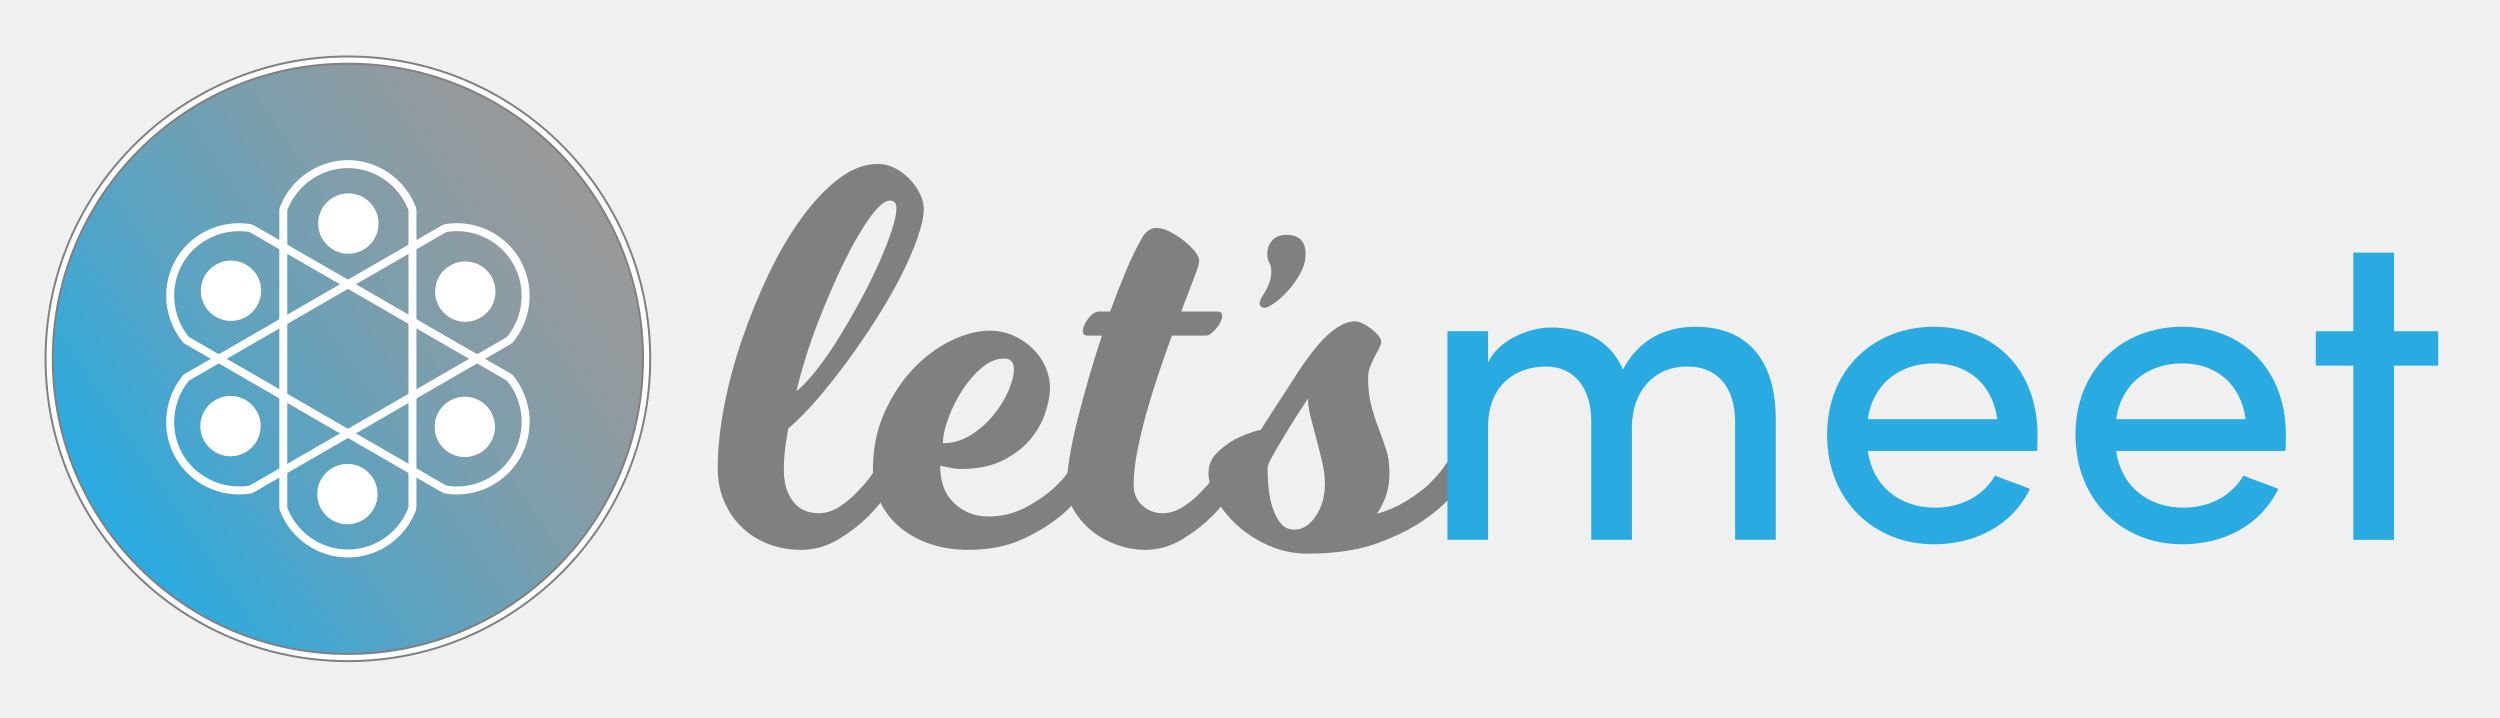
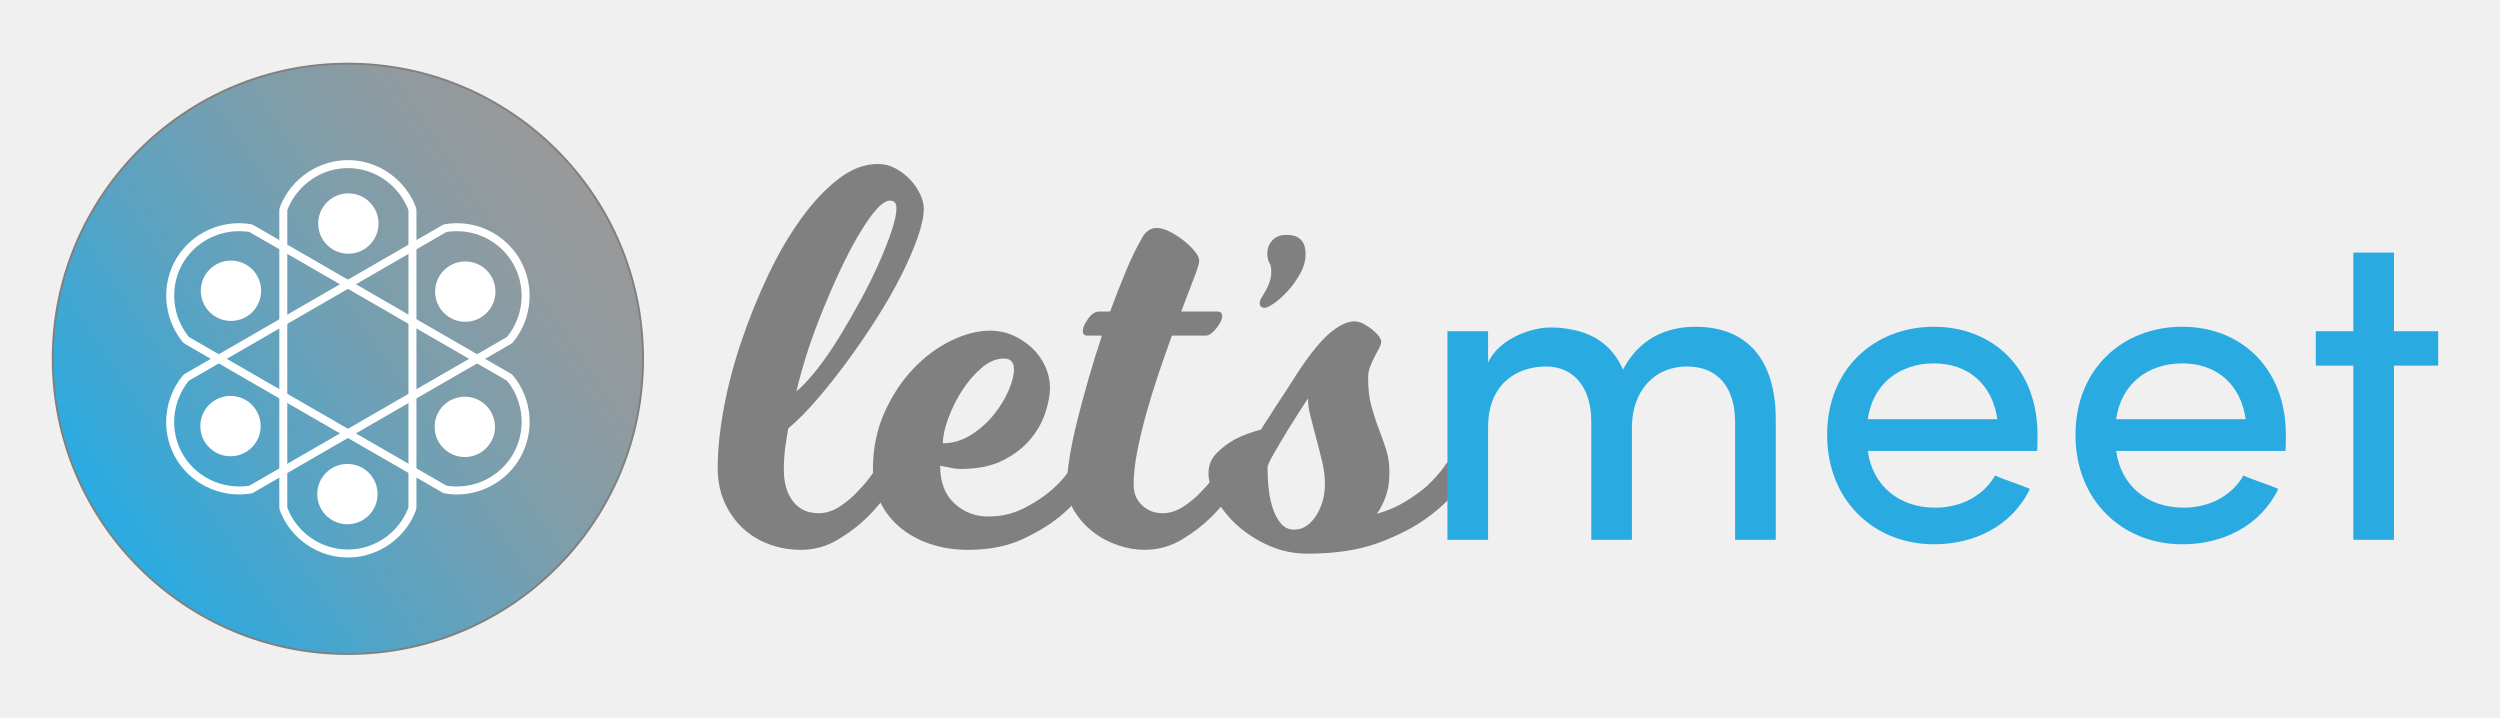
<svg xmlns="http://www.w3.org/2000/svg" version="1.1" id="katman_1" x="0px" y="0px" viewBox="0 0 3762 1080" style="enable-background:new 0 0 3762 1080;" xml:space="preserve">
  <style type="text/css">
	.st0{fill:#FFFFFF;stroke:#808080;stroke-width:3;stroke-miterlimit:10;}
	.st1{fill:url(#SVGID_1_);stroke:#808080;stroke-width:3;stroke-miterlimit:10;}
	.st2{fill:none;stroke:#FFFFFF;stroke-width:12;stroke-linecap:round;stroke-linejoin:round;stroke-miterlimit:10;}
	.st3{fill:#FFFFFF;}
	.st4{fill:#808080;}
	.st5{fill:#29ABE2;}
	.st6{fill:url(#SVGID_2_);stroke:#808080;stroke-width:3;stroke-miterlimit:10;}
</style>
  <g>
-     <circle class="st0" cx="523.5" cy="539.94" r="454.94" />
    <linearGradient id="SVGID_1_" gradientUnits="userSpaceOnUse" x1="894.202" y1="292.708" x2="155.171" y2="785.592">
      <stop offset="0" style="stop-color:#999999" />
      <stop offset="0.153" style="stop-color:#919A9E" />
      <stop offset="0.389" style="stop-color:#7C9EAC" />
      <stop offset="0.679" style="stop-color:#58A3C3" />
      <stop offset="1" style="stop-color:#29ABE2" />
    </linearGradient>
    <circle class="st1" cx="523.5" cy="539.94" r="444.11" />
    <g>
      <g>
        <path class="st2" d="M426.31,316.93v446.08c0,1.19,0.21,2.37,0.63,3.48c15.45,40.11,54.31,66.7,97.25,66.41     c42.44-0.29,80.57-26.78,95.84-66.41c0.43-1.11,0.63-2.29,0.63-3.48V316.92c0-1.21-0.21-2.41-0.65-3.53     c-15.22-38.77-51.9-64.99-92.98-66.39c-43.55-1.48-83.85,25.21-100.07,66.38C426.53,314.5,426.31,315.71,426.31,316.93z" />
        <path class="st2" d="M281.79,512.58L668.1,735.62c1.03,0.59,2.16,1.01,3.33,1.19c42.46,6.68,84.92-13.68,106.14-51.02     c20.97-36.9,17.1-83.17-9.6-116.2c-0.75-0.92-1.67-1.69-2.7-2.29L378.95,344.26c-1.05-0.6-2.19-1.02-3.39-1.2     c-41.19-6.21-82.24,12.46-103.98,47.33c-23.06,36.97-20.09,85.22,7.45,119.85C279.79,511.18,280.73,511.98,281.79,512.58z" />
        <path class="st2" d="M378.95,735.67l386.31-223.04c1.03-0.59,1.95-1.36,2.7-2.29c27.01-33.43,30.61-80.38,8.89-117.43     c-21.47-36.61-63.48-56.39-105.43-49.79c-1.17,0.18-2.3,0.6-3.33,1.19L281.77,567.36c-1.05,0.6-1.98,1.39-2.73,2.33     c-25.97,32.57-30.33,77.45-11,113.72c20.49,38.45,63.76,60.01,107.52,53.47C376.75,736.7,377.9,736.28,378.95,735.67z" />
      </g>
      <g>
        <circle class="st3" cx="524.2" cy="336.37" r="45.4" />
        <circle class="st3" cx="522.78" cy="743.52" r="45.4" />
        <circle class="st3" cx="347.57" cy="437.53" r="45.4" />
        <circle class="st3" cx="699.46" cy="642.34" r="45.4" />
        <circle class="st3" cx="346.85" cy="641.18" r="45.4" />
        <circle class="st3" cx="700.16" cy="438.83" r="45.4" />
      </g>
    </g>
  </g>
  <g>
    <path class="st4" d="M1205.01,827.39c-16.45,0-32.22-2.75-47.29-8.23c-15.09-5.48-28.38-13.57-39.89-24.26   c-11.51-10.69-20.7-23.71-27.55-39.07c-6.85-15.34-10.28-32.62-10.28-51.82c0-27.41,3.16-57.84,9.46-91.29   c6.29-33.44,15.21-67.03,26.73-100.75c11.51-33.72,24.8-66.48,39.89-98.29c15.07-31.79,31.66-60.16,49.76-85.12   c18.09-24.95,36.87-44.83,56.34-59.63c19.46-14.81,39.07-22.21,58.81-22.21c9.31,0,18.09,2.2,26.32,6.58   c8.23,4.4,15.48,9.87,21.8,16.45c6.3,6.58,11.37,13.86,15.21,21.8c3.83,7.95,5.76,15.5,5.76,22.62c0,11.51-3.16,26.19-9.46,44   c-6.31,17.82-14.67,37.01-25.08,57.57c-10.42,20.57-22.62,41.82-36.6,63.74c-13.98,21.94-28.52,43.18-43.59,63.74   c-15.09,20.56-30.3,39.76-45.65,57.57c-15.36,17.83-29.89,32.49-43.59,44c-1.1,6.58-2.2,13.44-3.29,20.56   c-1.11,6.04-1.93,12.75-2.47,20.15c-0.55,7.41-0.82,14.68-0.82,21.8c0,19.2,4.52,34.83,13.57,46.88   c9.05,12.07,22.06,18.1,39.07,18.1c10.96,0,21.8-3.56,32.49-10.69c10.69-7.12,20.15-15.35,28.38-24.68   c9.87-9.87,18.91-21.66,27.14-35.37c0.54-1.64,1.92-3.56,4.11-5.76c1.09-1.09,2.74-2.32,4.93-3.7c2.18-1.36,4.65-2.06,7.4-2.06   c4.38,0,8.35,1.65,11.93,4.93c3.56,3.29,5.35,7.14,5.35,11.52c0,2.2-0.41,4.25-1.23,6.17c-0.82,1.93-1.79,3.99-2.88,6.17   c-1.11,2.2-2.2,4.67-3.29,7.41c-12.07,19.2-25.5,36.19-40.3,50.99c-12.62,12.62-27.55,24.13-44.83,34.54   S1225.29,827.39,1205.01,827.39z M1348.95,313.35c0-7.67-3.29-11.52-9.87-11.52c-7.69,0-17.68,8.51-30.02,25.5   c-12.34,17-25.23,39.21-38.66,66.62c-13.44,27.42-26.73,58.12-39.89,92.11c-13.16,34.01-23.85,68.27-32.08,102.81   c9.32-7.67,19.6-18.64,30.84-32.9c11.23-14.25,22.34-30.29,33.31-48.11c10.96-17.81,21.66-36.32,32.08-55.52   c10.41-19.19,19.6-37.69,27.55-55.52c7.94-17.81,14.39-34.13,19.33-48.94C1346.48,333.09,1348.95,321.58,1348.95,313.35z" />
    <path class="st4" d="M1640.1,726.23c-12.07,19.2-27.14,36.19-45.24,50.99c-15.36,12.62-34.42,24.13-57.16,34.54   c-22.76,10.41-49.76,15.63-81.01,15.63c-20.84,0-40.03-3.02-57.57-9.05c-17.55-6.02-32.63-14.39-45.24-25.08   c-12.62-10.69-22.49-23.44-29.61-38.24c-7.12-14.81-10.69-30.97-10.69-48.53c0-31.25,5.76-59.76,17.27-85.54   c11.51-25.76,26.04-47.83,43.59-66.21c17.54-18.36,36.6-32.49,57.16-42.35c20.56-9.87,39.89-14.81,57.98-14.81   c12.61,0,24.39,2.47,35.37,7.4c10.96,4.94,20.56,11.39,28.79,19.33c8.23,7.95,14.66,17.14,19.33,27.55   c4.65,10.42,6.99,21.11,6.99,32.08c0,9.87-2.2,21.79-6.58,35.78c-4.39,13.98-11.66,27.28-21.8,39.89   c-10.15,12.62-23.85,23.44-41.12,32.49c-17.27,9.05-38.8,13.57-64.56,13.57c-6.04,0-12.34-0.82-18.92-2.47   c-3.84-0.54-7.95-1.36-12.34-2.47c0,24.68,7.12,43.59,21.38,56.75c14.25,13.16,31.25,19.74,50.99,19.74   c19.19,0,36.73-3.97,52.64-11.93c15.9-7.94,29.33-16.58,40.3-25.91c13.16-10.96,24.39-23.57,33.72-37.83   c0.54-1.64,1.91-3.56,4.11-5.76c1.09-1.09,2.74-2.32,4.93-3.7c2.18-1.36,4.65-2.06,7.4-2.06c4.38,0,8.36,1.65,11.93,4.93   c3.56,3.29,5.35,7.14,5.35,11.52c0,2.2-0.41,4.25-1.23,6.17c-0.82,1.93-1.79,3.99-2.88,6.17   C1642.28,721.03,1641.19,723.49,1640.1,726.23z M1418.85,667.01c14.8,0,28.79-4.12,41.95-12.34c13.16-8.22,24.53-18.22,34.13-30.02   c9.59-11.78,17.13-23.98,22.62-36.6c5.47-12.61,8.22-23.3,8.22-32.08c0-10.96-4.93-16.45-14.8-16.45   c-11.51,0-22.76,4.67-33.72,13.98c-10.98,9.33-20.7,20.57-29.2,33.72c-8.51,13.16-15.5,27.14-20.97,41.94   C1421.59,643.98,1418.85,656.6,1418.85,667.01z" />
    <path class="st4" d="M1749.48,772.29c10.96,0,21.79-3.56,32.49-10.69c10.69-7.12,20.15-15.35,28.38-24.68   c9.87-9.87,18.92-21.66,27.14-35.37c0.54-1.64,1.91-3.56,4.11-5.76c1.09-1.09,2.74-2.32,4.93-3.7c2.18-1.36,4.65-2.06,7.4-2.06   c4.38,0,8.35,1.65,11.93,4.93c3.56,3.29,5.35,7.14,5.35,11.52c0,2.2-0.41,4.25-1.23,6.17c-0.82,1.93-1.79,3.99-2.88,6.17   c-1.11,2.2-2.2,4.67-3.29,7.41c-12.07,19.2-25.5,36.19-40.3,50.99c-12.62,12.62-27.55,24.13-44.82,34.54s-36.06,15.63-56.34,15.63   c-13.16,0-26.6-2.34-40.3-6.99c-13.71-4.65-26.19-11.37-37.42-20.15c-11.25-8.76-20.56-19.19-27.96-31.25   c-7.4-12.06-11.1-25.22-11.1-39.48c0-11.51,1.37-25.62,4.11-42.35c2.75-16.72,6.58-34.96,11.51-54.69   c4.94-19.74,10.55-40.57,16.86-62.51c6.3-21.92,13.02-43.59,20.15-64.98h-22.21c-4.39,0-6.58-2.47-6.58-7.4   c0-4.38,2.6-10.28,7.81-17.68c5.2-7.4,10.82-11.1,16.86-11.1h16.45c8.22-22.48,16.31-43.18,24.26-62.09   c7.94-18.92,15.76-34.96,23.44-48.12c2.18-4.38,5.2-8.08,9.05-11.1c3.83-3.01,8.23-4.52,13.16-4.52c6.03,0,12.75,1.92,20.15,5.76   c7.4,3.84,14.4,8.36,20.97,13.57c6.58,5.22,12.05,10.56,16.45,16.04c4.38,5.49,6.58,10.15,6.58,13.98c0,3.84-2.61,12.48-7.81,25.91   c-5.22,13.44-11.65,30.31-19.33,50.58h55.11c4.38,0,6.58,2.47,6.58,7.4c0,2.2-0.82,4.93-2.47,8.23c-1.64,3.29-3.7,6.45-6.17,9.46   c-2.47,3.02-5.07,5.63-7.81,7.82c-2.75,2.2-5.49,3.29-8.23,3.29h-50.99c-6.58,18.1-13.3,37.3-20.15,57.58   c-6.86,20.29-13.03,40.3-18.51,60.04c-5.49,19.74-10.01,38.8-13.57,57.17c-3.57,18.38-5.35,34.95-5.35,49.75   c0,12.62,4.24,22.91,12.75,30.84C1727.13,768.32,1737.41,772.29,1749.48,772.29z" />
    <path class="st4" d="M2200.18,726.23c-13.71,20.29-31.54,38.12-53.46,53.46c-18.65,13.71-42.64,26.05-71.97,37.01   c-29.34,10.96-65.12,16.45-107.33,16.45c-20.29,0-39.48-3.98-57.57-11.93c-18.1-7.94-33.86-17.95-47.29-30.02   c-13.44-12.05-24.13-25.21-32.08-39.48c-7.94-14.25-11.93-27.41-11.93-39.48c0-12.05,4.11-22.21,12.34-30.43   s17.27-15.07,27.14-20.56c11.51-6.03,24.67-10.96,39.48-14.8c3.29-5.48,7.67-12.34,13.16-20.57c4.38-7.12,10.14-16.04,17.27-26.73   c7.12-10.69,15.34-23.44,24.68-38.25c19.19-29.06,35.64-49.21,49.35-60.45c13.7-11.23,25.77-16.87,36.19-16.87   c4.38,0,8.91,1.23,13.57,3.7c4.65,2.47,9.05,5.35,13.16,8.64c4.11,3.29,7.4,6.58,9.87,9.87s3.7,6.04,3.7,8.23   c0,2.75-1.11,6.17-3.29,10.28c-2.2,4.11-4.52,8.51-6.99,13.16c-2.47,4.66-4.67,9.6-6.58,14.8c-1.93,5.22-2.88,10.56-2.88,16.04   c0,16.45,1.64,30.71,4.93,42.77c3.29,12.06,6.99,23.44,11.1,34.13s7.81,21.12,11.1,31.26c3.29,10.15,4.94,21.52,4.94,34.13   c0,10.97-0.97,20.15-2.88,27.55c-1.93,7.4-4.25,13.85-6.99,19.33c-2.75,6.04-5.76,11.25-9.05,15.63   c15.9-4.38,30.29-10.55,43.18-18.5c12.88-7.94,23.71-15.76,32.49-23.44c9.87-9.32,18.64-19.19,26.32-29.61   c0.54-1.64,1.91-3.56,4.11-5.76c1.09-1.09,2.74-2.32,4.93-3.7c2.18-1.36,4.65-2.06,7.4-2.06c4.38,0,8.35,1.65,11.93,4.93   c3.56,3.29,5.35,7.14,5.35,11.52c0,2.2-0.41,4.25-1.23,6.17c-0.82,1.93-1.79,3.99-2.88,6.17   C2202.37,721.03,2201.28,723.49,2200.18,726.23z M1968.25,599.57c-11.51,17.56-21.67,33.45-30.43,47.7   c-7.69,12.62-14.67,24.4-20.97,35.37c-6.31,10.97-9.46,17.82-9.46,20.56c0,12.07,0.68,23.72,2.05,34.96   c1.36,11.25,3.7,21.26,6.99,30.02c3.29,8.78,7.4,15.77,12.34,20.97c4.93,5.22,11.23,7.81,18.92,7.81   c12.61,0,23.44-6.85,32.49-20.56c9.05-13.7,13.57-29.88,13.57-48.53c0-10.41-1.37-21.38-4.11-32.9   c-2.75-11.51-5.63-22.88-8.63-34.13c-3.02-11.23-5.9-22.21-8.64-32.9C1969.61,617.25,1968.25,607.79,1968.25,599.57z" />
    <g>
      <path class="st5" d="M2455.72,642.95v169.39h-61.17V634.21c0-51.76-26.89-82.68-67.89-82.68c-43.69,0-87.38,25.55-87.38,91.42    v169.39h-61.17V498.43h61.17v47.05c16.13-34.95,61.17-50.41,86.71-52.43c12.1-0.67,23.53,0,34.28,2.02    c39.66,6.05,67.22,26.89,82.01,61.17c28.9-55.79,78.64-64.53,108.89-64.53c78.64,0,120.99,50.41,120.99,139.14v181.49h-61.17    V634.88c0-51.76-26.22-83.35-71.92-83.35C2487.31,551.53,2455.72,590.51,2455.72,642.95z" />
      <path class="st5" d="M3065.39,678.57h-254.76c7.39,53.1,47.72,85.37,101.5,85.37c37.64,0,71.93-16.81,90.07-48.4    c16.13,7.39,35.63,12.78,52.43,20.16c-26.89,55.79-83.35,83.35-144.52,83.35c-89.4,0-160.65-65.2-160.65-164.68    c0-99.49,71.25-162.67,160.65-162.67c89.4,0,155.95,63.18,155.95,162.67C3066.06,661.76,3066.06,671.18,3065.39,678.57z     M3005.56,630.85c-7.39-53.1-44.36-84.03-95.45-84.03c-51.76,0-92.09,30.92-99.48,84.03H3005.56z" />
      <path class="st5" d="M3439.12,678.57h-254.76c7.39,53.1,47.73,85.37,101.5,85.37c37.64,0,71.93-16.81,90.07-48.4    c16.13,7.39,35.62,12.78,52.43,20.16c-26.89,55.79-83.35,83.35-144.52,83.35c-89.4,0-160.65-65.2-160.65-164.68    c0-99.49,71.25-162.67,160.65-162.67c89.4,0,155.95,63.18,155.95,162.67C3439.79,661.76,3439.79,671.18,3439.12,678.57z     M3379.29,630.85c-7.39-53.1-44.36-84.03-95.45-84.03c-51.76,0-92.09,30.92-99.49,84.03H3379.29z" />
      <path class="st5" d="M3669,498.43v51.76h-66.55v262.15h-61.17V550.19h-56.46v-51.76h56.46V380.12h61.17v118.31H3669z" />
    </g>
    <g>
      <path class="st4" d="M1907.05,381.68c0-7.97,2.54-14.67,7.61-20.1c5.08-5.43,12.14-8.15,21.19-8.15c19.2,0,28.79,9.59,28.79,28.79    c0,9.78-2.62,19.47-7.88,29.06c-5.25,9.59-11.41,18.29-18.47,26.08c-7.06,7.79-13.94,14.03-20.64,18.75    c-6.7,4.7-11.49,7.06-14.4,7.06c-5.07,0-7.61-2.36-7.61-7.06c0-2.54,0.91-5.26,2.72-8.15c1.82-2.9,3.8-6.25,5.98-10.05    s4.17-8.15,5.98-13.04c1.82-4.89,2.72-10.59,2.72-17.11c0-5.08-0.99-9.24-2.99-12.49C1908.05,392,1907.05,387.47,1907.05,381.68z" />
    </g>
  </g>
  <g>
    <circle class="st0" cx="-3370.5" cy="-2149" r="478.5" />
    <linearGradient id="SVGID_2_" gradientUnits="userSpaceOnUse" x1="-2980.602" y1="-2409.036" x2="-3757.902" y2="-1890.628">
      <stop offset="0" style="stop-color:#999999" />
      <stop offset="0.153" style="stop-color:#919A9E" />
      <stop offset="0.389" style="stop-color:#7C9EAC" />
      <stop offset="0.679" style="stop-color:#58A3C3" />
      <stop offset="1" style="stop-color:#29ABE2" />
    </linearGradient>
    <circle class="st6" cx="-3370.5" cy="-2149" r="467.11" />
    <g>
      <g>
        <path class="st2" d="M-3472.72-2383.56v469.18c0,1.25,0.22,2.5,0.67,3.66c16.25,42.19,57.12,70.16,102.29,69.85     c44.64-0.31,84.75-28.16,100.8-69.85c0.45-1.17,0.66-2.41,0.66-3.66v-469.19c0-1.27-0.22-2.54-0.69-3.72     c-16.01-40.78-54.59-68.36-97.79-69.83c-45.8-1.56-88.19,26.52-105.25,69.82C-3472.49-2386.11-3472.72-2384.84-3472.72-2383.56z" />
        <path class="st2" d="M-3624.73-2177.78l406.32,234.59c1.08,0.63,2.27,1.06,3.51,1.26c44.66,7.02,89.32-14.39,111.64-53.66     c22.05-38.81,17.98-87.47-10.09-122.22c-0.79-0.97-1.76-1.78-2.84-2.41l-406.33-234.59c-1.1-0.63-2.31-1.07-3.56-1.26     c-43.32-6.53-86.49,13.1-109.37,49.78c-24.25,38.89-21.13,89.63,7.84,126.05C-3626.83-2179.25-3625.84-2178.41-3624.73-2177.78z" />
        <path class="st2" d="M-3522.53-1943.14l406.32-234.59c1.08-0.63,2.05-1.44,2.84-2.41c28.41-35.17,32.2-84.55,9.35-123.51     c-22.58-38.5-66.76-59.31-110.89-52.37c-1.23,0.19-2.42,0.63-3.5,1.26l-406.33,234.6c-1.1,0.63-2.08,1.46-2.88,2.45     c-27.32,34.25-31.9,81.46-11.57,119.6c21.55,40.45,67.06,63.12,113.09,56.24C-3524.85-1942.06-3523.64-1942.5-3522.53-1943.14z" />
      </g>
      <g>
        <circle class="st3" cx="-3369.76" cy="-2363.11" r="47.75" />
        <circle class="st3" cx="-3371.26" cy="-1934.87" r="47.75" />
        <circle class="st3" cx="-3555.54" cy="-2256.71" r="47.75" />
        <circle class="st3" cx="-3185.43" cy="-2041.3" r="47.75" />
        <circle class="st3" cx="-3556.3" cy="-2042.52" r="47.75" />
        <circle class="st3" cx="-3184.69" cy="-2255.35" r="47.75" />
      </g>
    </g>
  </g>
  <g>
    <path class="st4" d="M-2670.39-1880.98c-15.34,0-30.05-2.56-44.11-7.67c-14.08-5.11-26.47-12.66-37.21-22.63   c-10.74-9.97-19.31-22.12-25.7-36.44c-6.39-14.31-9.59-30.43-9.59-48.34c0-25.57,2.95-53.95,8.82-85.16   c5.87-31.19,14.19-62.52,24.93-93.98c10.74-31.45,23.14-62.01,37.21-91.68c14.06-29.65,29.54-56.12,46.42-79.4   c16.88-23.27,34.39-41.81,52.55-55.62c18.15-13.81,36.44-20.72,54.85-20.72c8.69,0,16.88,2.05,24.55,6.13   c7.67,4.1,14.44,9.21,20.33,15.34c5.87,6.14,10.61,12.92,14.19,20.33c3.57,7.42,5.37,14.46,5.37,21.1   c0,10.74-2.95,24.43-8.82,41.04c-5.88,16.62-13.69,34.52-23.4,53.7c-9.72,19.18-21.1,39.01-34.14,59.46   c-13.04,20.46-26.6,40.28-40.66,59.46c-14.07,19.18-28.27,37.09-42.58,53.7c-14.33,16.63-27.88,30.3-40.66,41.04   c-1.03,6.14-2.05,12.54-3.07,19.18c-1.03,5.63-1.8,11.89-2.3,18.8c-0.52,6.91-0.77,13.69-0.77,20.33   c0,17.91,4.22,32.48,12.66,43.73c8.44,11.26,20.58,16.88,36.44,16.88c10.23,0,20.33-3.32,30.3-9.97   c9.97-6.65,18.8-14.32,26.47-23.02c9.2-9.21,17.64-20.2,25.32-32.99c0.5-1.53,1.79-3.32,3.84-5.37c1.02-1.02,2.55-2.17,4.6-3.45   c2.04-1.27,4.34-1.92,6.91-1.92c4.09,0,7.79,1.54,11.12,4.6c3.32,3.07,4.99,6.66,4.99,10.74c0,2.05-0.38,3.97-1.15,5.75   c-0.77,1.8-1.67,3.72-2.69,5.75c-1.03,2.05-2.05,4.35-3.07,6.91c-11.26,17.91-23.78,33.75-37.59,47.57   c-11.77,11.77-25.7,22.51-41.81,32.22C-2633.95-1885.85-2651.47-1880.98-2670.39-1880.98z M-2536.13-2360.48   c0-7.16-3.07-10.74-9.21-10.74c-7.17,0-16.5,7.94-28,23.79c-11.51,15.86-23.53,36.57-36.06,62.14   c-12.54,25.58-24.93,54.22-37.21,85.92c-12.27,31.72-22.25,63.68-29.92,95.9c8.69-7.16,18.28-17.38,28.77-30.69   c10.48-13.29,20.83-28.25,31.07-44.88c10.23-16.61,20.2-33.88,29.92-51.79c9.71-17.9,18.28-35.16,25.7-51.79   c7.41-16.61,13.43-31.83,18.03-45.65C-2538.43-2342.07-2536.13-2352.81-2536.13-2360.48z" />
    <path class="st4" d="M-2264.54-1975.35c-11.26,17.91-25.32,33.75-42.2,47.57c-14.33,11.77-32.1,22.51-53.32,32.22   c-21.23,9.71-46.41,14.58-75.57,14.58c-19.44,0-37.34-2.82-53.7-8.44c-16.37-5.62-30.44-13.43-42.2-23.4   c-11.77-9.97-20.98-21.87-27.62-35.67c-6.64-13.81-9.97-28.89-9.97-45.27c0-29.15,5.37-55.74,16.11-79.79   c10.74-24.03,24.29-44.61,40.66-61.76c16.36-17.13,34.14-30.3,53.32-39.51c19.18-9.21,37.21-13.81,54.09-13.81   c11.76,0,22.75,2.3,32.99,6.9c10.23,4.61,19.18,10.62,26.85,18.03c7.67,7.42,13.68,15.99,18.03,25.7   c4.34,9.72,6.52,19.69,6.52,29.92c0,9.2-2.05,20.33-6.14,33.37c-4.1,13.04-10.87,25.45-20.33,37.21   c-9.47,11.77-22.25,21.86-38.36,30.3c-16.11,8.44-36.19,12.66-60.23,12.66c-5.63,0-11.51-0.76-17.65-2.3   c-3.58-0.5-7.42-1.27-11.51-2.3c0,23.02,6.64,40.66,19.95,52.94c13.29,12.27,29.15,18.41,47.57,18.41c17.9,0,34.26-3.7,49.1-11.12   c14.83-7.41,27.36-15.46,37.59-24.17c12.27-10.23,22.75-21.98,31.46-35.29c0.5-1.53,1.79-3.32,3.84-5.37   c1.02-1.02,2.55-2.17,4.6-3.45c2.04-1.27,4.34-1.92,6.9-1.92c4.09,0,7.79,1.54,11.12,4.6c3.32,3.07,4.99,6.66,4.99,10.74   c0,2.05-0.38,3.97-1.15,5.75c-0.77,1.8-1.67,3.72-2.69,5.75C-2262.51-1980.2-2263.53-1977.9-2264.54-1975.35z M-2470.92-2030.59   c13.81,0,26.85-3.84,39.13-11.51c12.27-7.67,22.88-17,31.84-28c8.94-10.99,15.98-22.37,21.1-34.14   c5.11-11.76,7.67-21.73,7.67-29.92c0-10.22-4.6-15.34-13.81-15.34c-10.74,0-21.23,4.35-31.45,13.04   c-10.24,8.7-19.31,19.18-27.24,31.46c-7.94,12.27-14.45,25.32-19.56,39.13C-2468.37-2052.07-2470.92-2040.3-2470.92-2030.59z" />
    <path class="st4" d="M-2162.51-1932.38c10.22,0,20.33-3.32,30.3-9.97c9.97-6.65,18.8-14.32,26.47-23.02   c9.21-9.21,17.65-20.2,25.32-32.99c0.5-1.53,1.79-3.32,3.84-5.37c1.02-1.02,2.55-2.17,4.6-3.45c2.04-1.27,4.34-1.92,6.91-1.92   c4.09,0,7.79,1.54,11.12,4.6c3.32,3.07,4.99,6.66,4.99,10.74c0,2.05-0.38,3.97-1.15,5.75c-0.77,1.8-1.67,3.72-2.69,5.75   c-1.03,2.05-2.05,4.35-3.07,6.91c-11.26,17.91-23.78,33.75-37.59,47.57c-11.77,11.77-25.7,22.51-41.81,32.22   s-33.64,14.58-52.55,14.58c-12.27,0-24.82-2.18-37.59-6.52c-12.79-4.34-24.43-10.61-34.91-18.8c-10.49-8.17-19.18-17.9-26.08-29.15   c-6.91-11.25-10.36-23.52-10.36-36.83c0-10.74,1.28-23.9,3.84-39.51c2.56-15.6,6.14-32.61,10.74-51.02   c4.6-18.41,9.84-37.85,15.73-58.31c5.87-20.45,12.14-40.66,18.8-60.61h-20.72c-4.1,0-6.14-2.3-6.14-6.9c0-4.09,2.42-9.59,7.29-16.5   c4.86-6.9,10.09-10.36,15.73-10.36h15.34c7.67-20.97,15.21-40.28,22.63-57.92c7.41-17.65,14.7-32.61,21.87-44.88   c2.04-4.09,4.86-7.54,8.44-10.36c3.57-2.81,7.67-4.22,12.27-4.22c5.62,0,11.89,1.8,18.8,5.37c6.91,3.58,13.43,7.8,19.57,12.66   c6.14,4.87,11.24,9.85,15.34,14.96c4.09,5.12,6.14,9.47,6.14,13.04c0,3.59-2.43,11.64-7.29,24.17   c-4.87,12.54-10.87,28.27-18.03,47.18h51.4c4.09,0,6.14,2.3,6.14,6.9c0,2.05-0.77,4.6-2.3,7.67c-1.53,3.07-3.45,6.02-5.75,8.82   c-2.3,2.82-4.73,5.25-7.29,7.29c-2.56,2.05-5.12,3.06-7.67,3.06h-47.57c-6.14,16.88-12.41,34.79-18.8,53.71   c-6.4,18.93-12.15,37.59-17.26,56c-5.12,18.41-9.34,36.19-12.66,53.32c-3.33,17.14-4.99,32.6-4.99,46.41   c0,11.77,3.96,21.37,11.89,28.77C-2183.36-1936.09-2173.77-1932.38-2162.51-1932.38z" />
    <path class="st4" d="M-1742.1-1975.35c-12.79,18.93-29.42,35.55-49.87,49.87c-17.39,12.79-39.78,24.3-67.13,34.52   c-27.37,10.23-60.74,15.34-100.12,15.34c-18.93,0-36.83-3.71-53.7-11.12c-16.88-7.41-31.59-16.75-44.11-28.01   c-12.54-11.24-22.51-23.52-29.92-36.82c-7.41-13.29-11.12-25.57-11.12-36.82c0-11.24,3.84-20.72,11.51-28.39   c7.67-7.67,16.11-14.06,25.32-19.18c10.74-5.62,23.01-10.23,36.82-13.81c3.07-5.11,7.16-11.51,12.27-19.18   c4.09-6.64,9.46-14.96,16.11-24.93c6.64-9.97,14.31-21.87,23.02-35.68c17.9-27.1,33.24-45.9,46.03-56.38   c12.78-10.48,24.04-15.73,33.76-15.73c4.09,0,8.31,1.15,12.66,3.45c4.34,2.31,8.44,4.99,12.27,8.06c3.84,3.07,6.91,6.13,9.21,9.2   c2.3,3.07,3.45,5.63,3.45,7.67c0,2.56-1.03,5.75-3.07,9.59c-2.05,3.83-4.22,7.94-6.52,12.27c-2.3,4.35-4.35,8.95-6.14,13.81   c-1.8,4.87-2.69,9.85-2.69,14.96c0,15.34,1.53,28.65,4.6,39.89c3.07,11.25,6.52,21.86,10.36,31.83c3.84,9.97,7.29,19.7,10.36,29.16   c3.07,9.47,4.6,20.08,4.6,31.84c0,10.24-0.9,18.8-2.69,25.7c-1.8,6.9-3.97,12.92-6.52,18.03c-2.56,5.63-5.37,10.49-8.44,14.58   c14.83-4.09,28.25-9.84,40.28-17.26c12.01-7.41,22.12-14.7,30.3-21.87c9.21-8.69,17.38-17.9,24.55-27.62   c0.5-1.53,1.79-3.32,3.84-5.37c1.02-1.02,2.55-2.17,4.6-3.45c2.04-1.27,4.34-1.92,6.9-1.92c4.09,0,7.79,1.54,11.12,4.6   c3.32,3.07,4.99,6.66,4.99,10.74c0,2.05-0.38,3.97-1.15,5.75c-0.77,1.8-1.67,3.72-2.68,5.75   C-1740.06-1980.2-1741.08-1977.9-1742.1-1975.35z M-1958.45-2093.5c-10.74,16.38-20.21,31.21-28.39,44.5   c-7.17,11.77-13.69,22.76-19.56,32.99c-5.89,10.24-8.82,16.62-8.82,19.18c0,11.26,0.63,22.13,1.92,32.61   c1.27,10.49,3.45,19.83,6.52,28c3.07,8.19,6.9,14.71,11.51,19.57c4.6,4.87,10.48,7.29,17.65,7.29c11.76,0,21.86-6.39,30.3-19.18   c8.44-12.78,12.66-27.87,12.66-45.27c0-9.71-1.28-19.95-3.84-30.69c-2.56-10.74-5.25-21.35-8.05-31.83   c-2.82-10.48-5.5-20.72-8.06-30.69C-1957.18-2077-1958.45-2085.82-1958.45-2093.5z" />
    <g>
      <path class="st5" d="M-1503.74-2053.03v158h-57.06v-166.16c0-48.28-25.08-77.12-63.33-77.12c-40.75,0-81.51,23.83-81.51,85.28v158    h-57.06v-292.81h57.06v43.89c15.05-32.6,57.06-47.03,80.89-48.91c11.29-0.63,21.95,0,31.98,1.88    c36.99,5.64,62.7,25.08,76.49,57.06c26.96-52.04,73.36-60.19,101.58-60.19c73.36,0,112.86,47.03,112.86,129.79v169.29h-57.06    v-165.53c0-48.28-24.45-77.75-67.09-77.75C-1474.27-2138.31-1503.74-2101.94-1503.74-2053.03z" />
      <path class="st5" d="M-935.05-2019.8h-237.64c6.9,49.53,44.52,79.63,94.68,79.63c35.11,0,67.09-15.68,84.02-45.15    c15.05,6.9,33.23,11.92,48.91,18.81c-25.08,52.04-77.75,77.75-134.81,77.75c-83.39,0-149.86-60.82-149.86-153.62    c0-92.8,66.46-151.74,149.86-151.74c83.39,0,145.47,58.94,145.47,151.74C-934.42-2035.48-934.42-2026.7-935.05-2019.8z     M-990.85-2064.32c-6.9-49.54-41.38-78.38-89.03-78.38c-48.28,0-85.9,28.84-92.8,78.38H-990.85z" />
      <path class="st5" d="M-586.43-2019.8h-237.64c6.9,49.53,44.52,79.63,94.68,79.63c35.11,0,67.09-15.68,84.02-45.15    c15.05,6.9,33.23,11.92,48.91,18.81c-25.08,52.04-77.75,77.75-134.81,77.75c-83.39,0-149.85-60.82-149.85-153.62    c0-92.8,66.46-151.74,149.85-151.74s145.47,58.94,145.47,151.74C-585.8-2035.48-585.8-2026.7-586.43-2019.8z M-642.24-2064.32    c-6.9-49.54-41.38-78.38-89.03-78.38c-48.28,0-85.9,28.84-92.8,78.38H-642.24z" />
      <path class="st5" d="M-372-2187.84v48.28h-62.07v244.53h-57.06v-244.53h-52.67v-48.28h52.67v-110.36h57.06v110.36H-372z" />
    </g>
    <g>
      <path class="st4" d="M-2015.53-2296.74c0-7.44,2.37-13.68,7.1-18.75c4.73-5.07,11.32-7.6,19.76-7.6    c17.91,0,26.86,8.95,26.86,26.86c0,9.12-2.45,18.16-7.35,27.11c-4.89,8.95-10.64,17.06-17.23,24.32    c-6.59,7.26-13,13.09-19.26,17.49c-6.25,4.38-10.72,6.59-13.43,6.59c-4.73,0-7.1-2.2-7.1-6.59c0-2.37,0.85-4.9,2.53-7.6    c1.7-2.71,3.55-5.83,5.57-9.37c2.03-3.55,3.89-7.6,5.58-12.16c1.7-4.56,2.53-9.88,2.53-15.96c0-4.73-0.93-8.61-2.79-11.65    C-2014.6-2287.11-2015.53-2291.34-2015.53-2296.74z" />
    </g>
  </g>
</svg>
